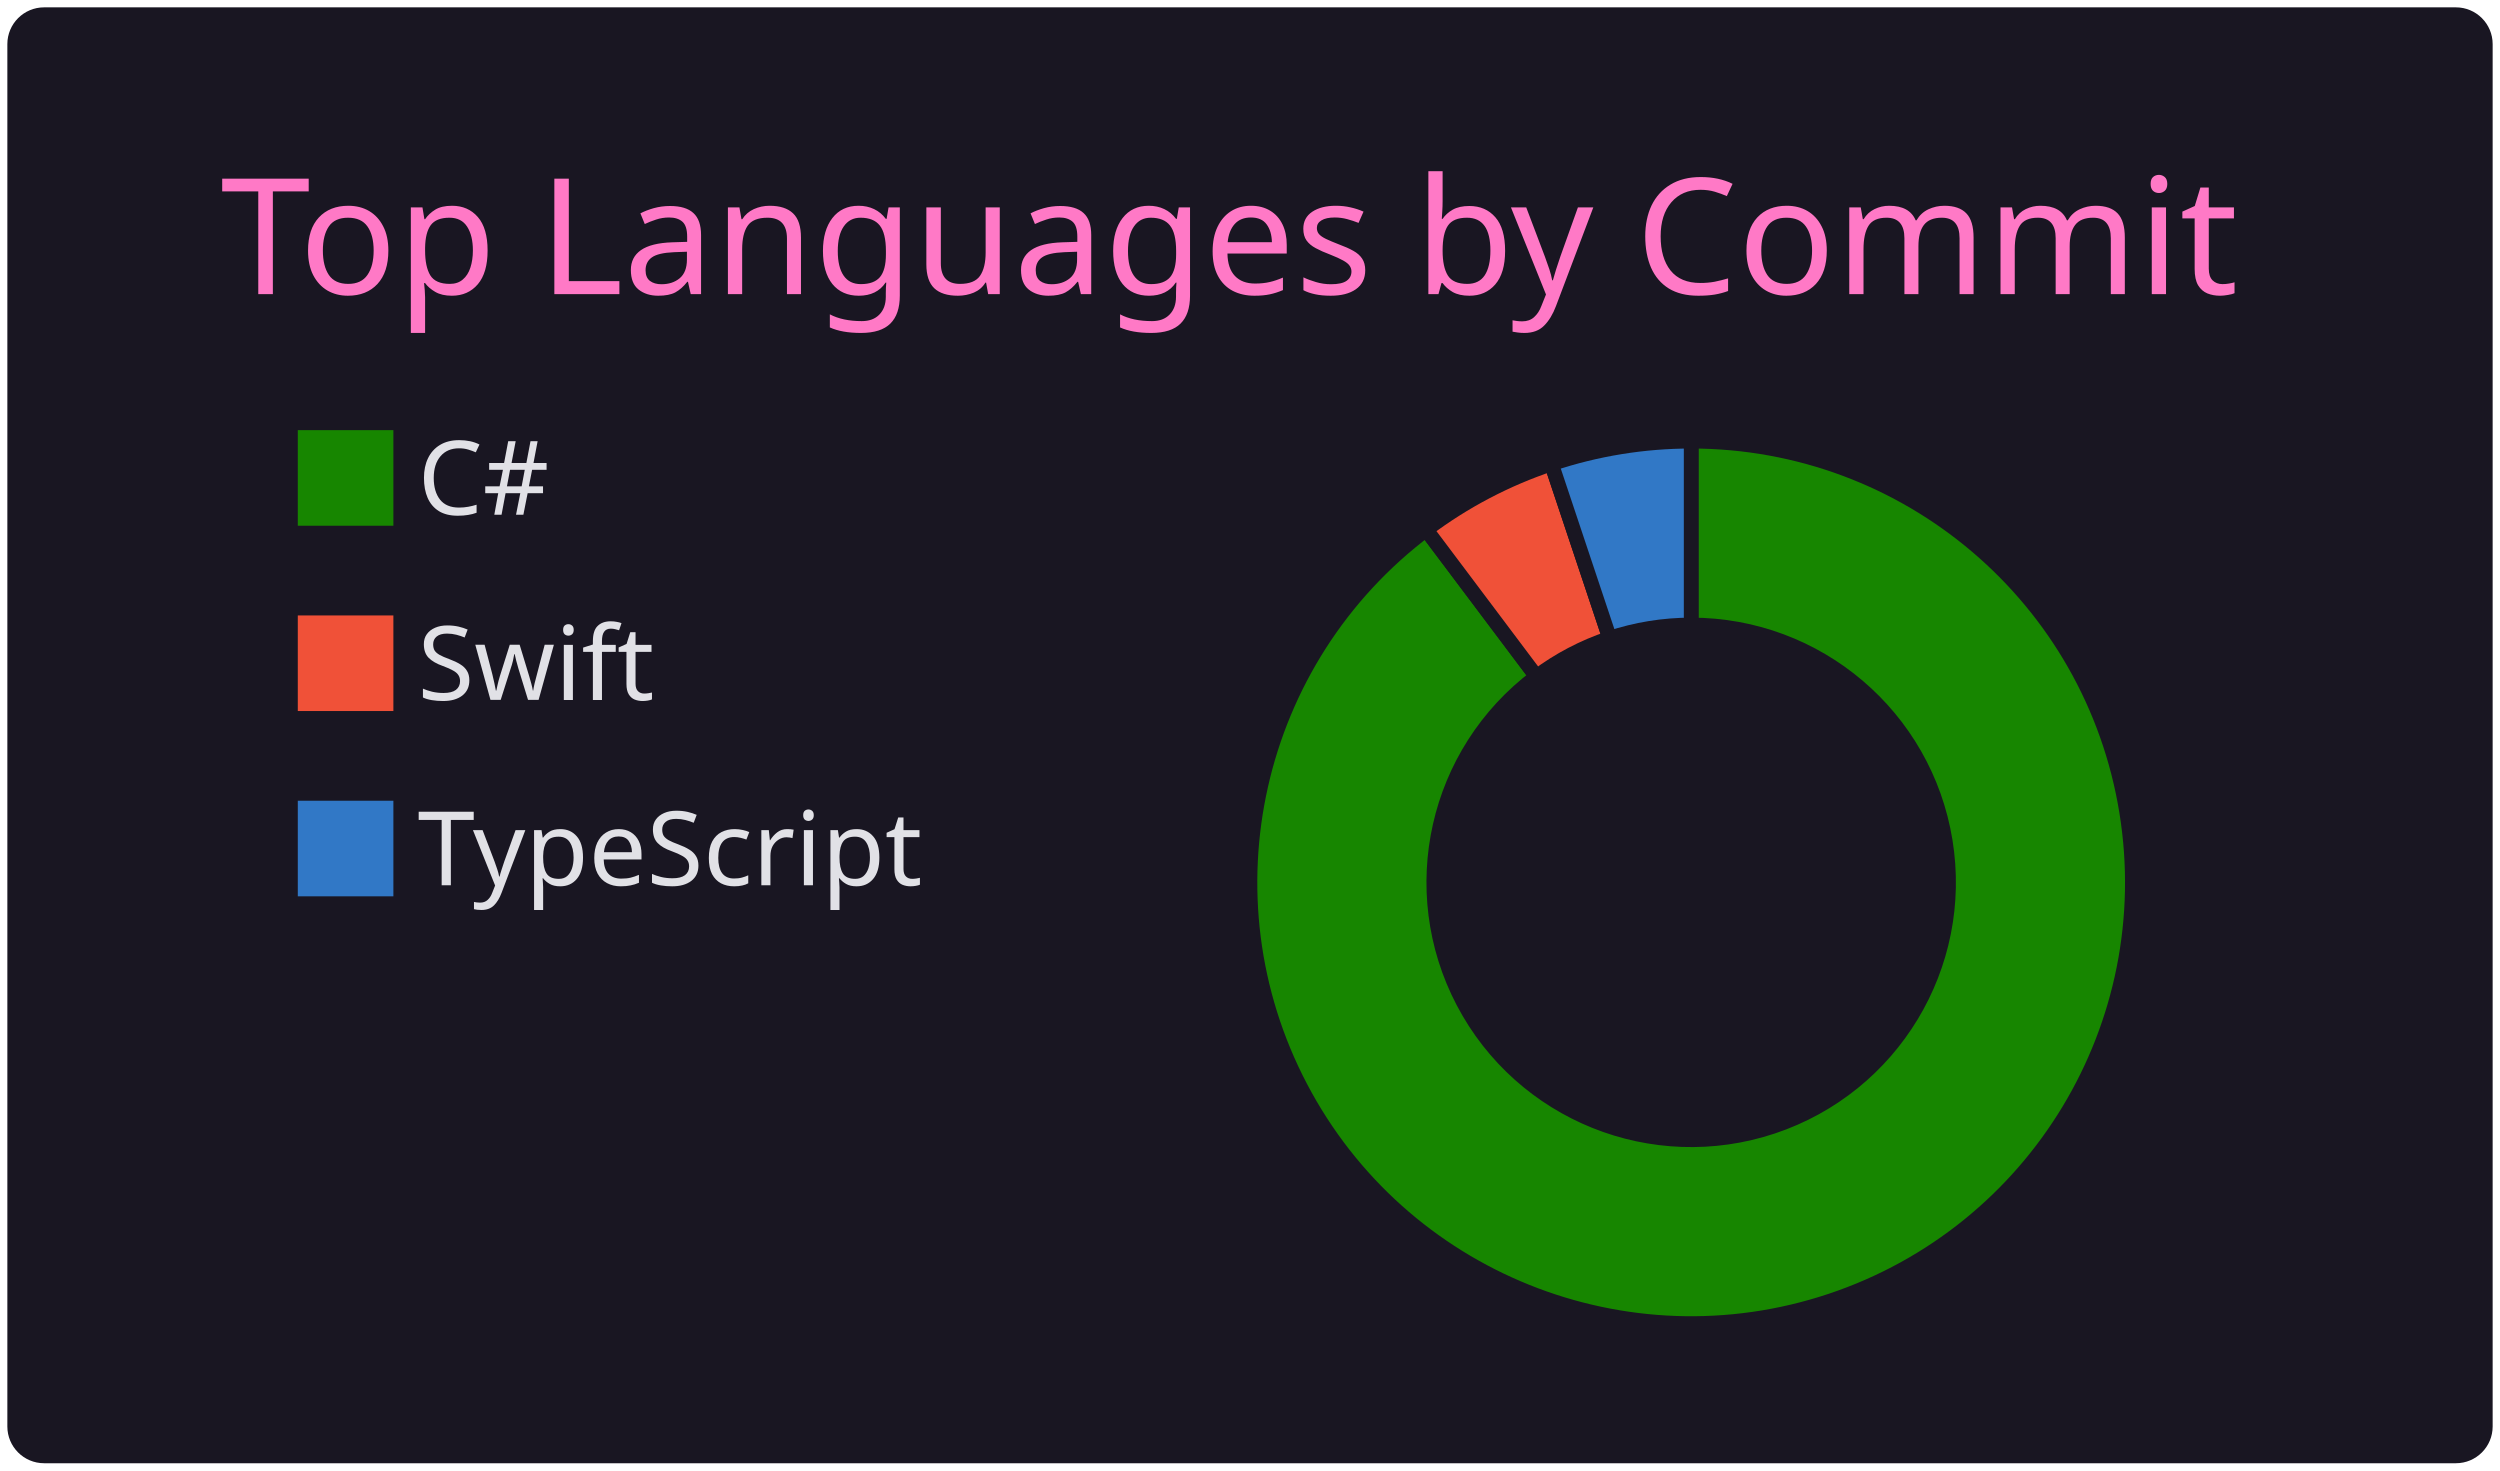
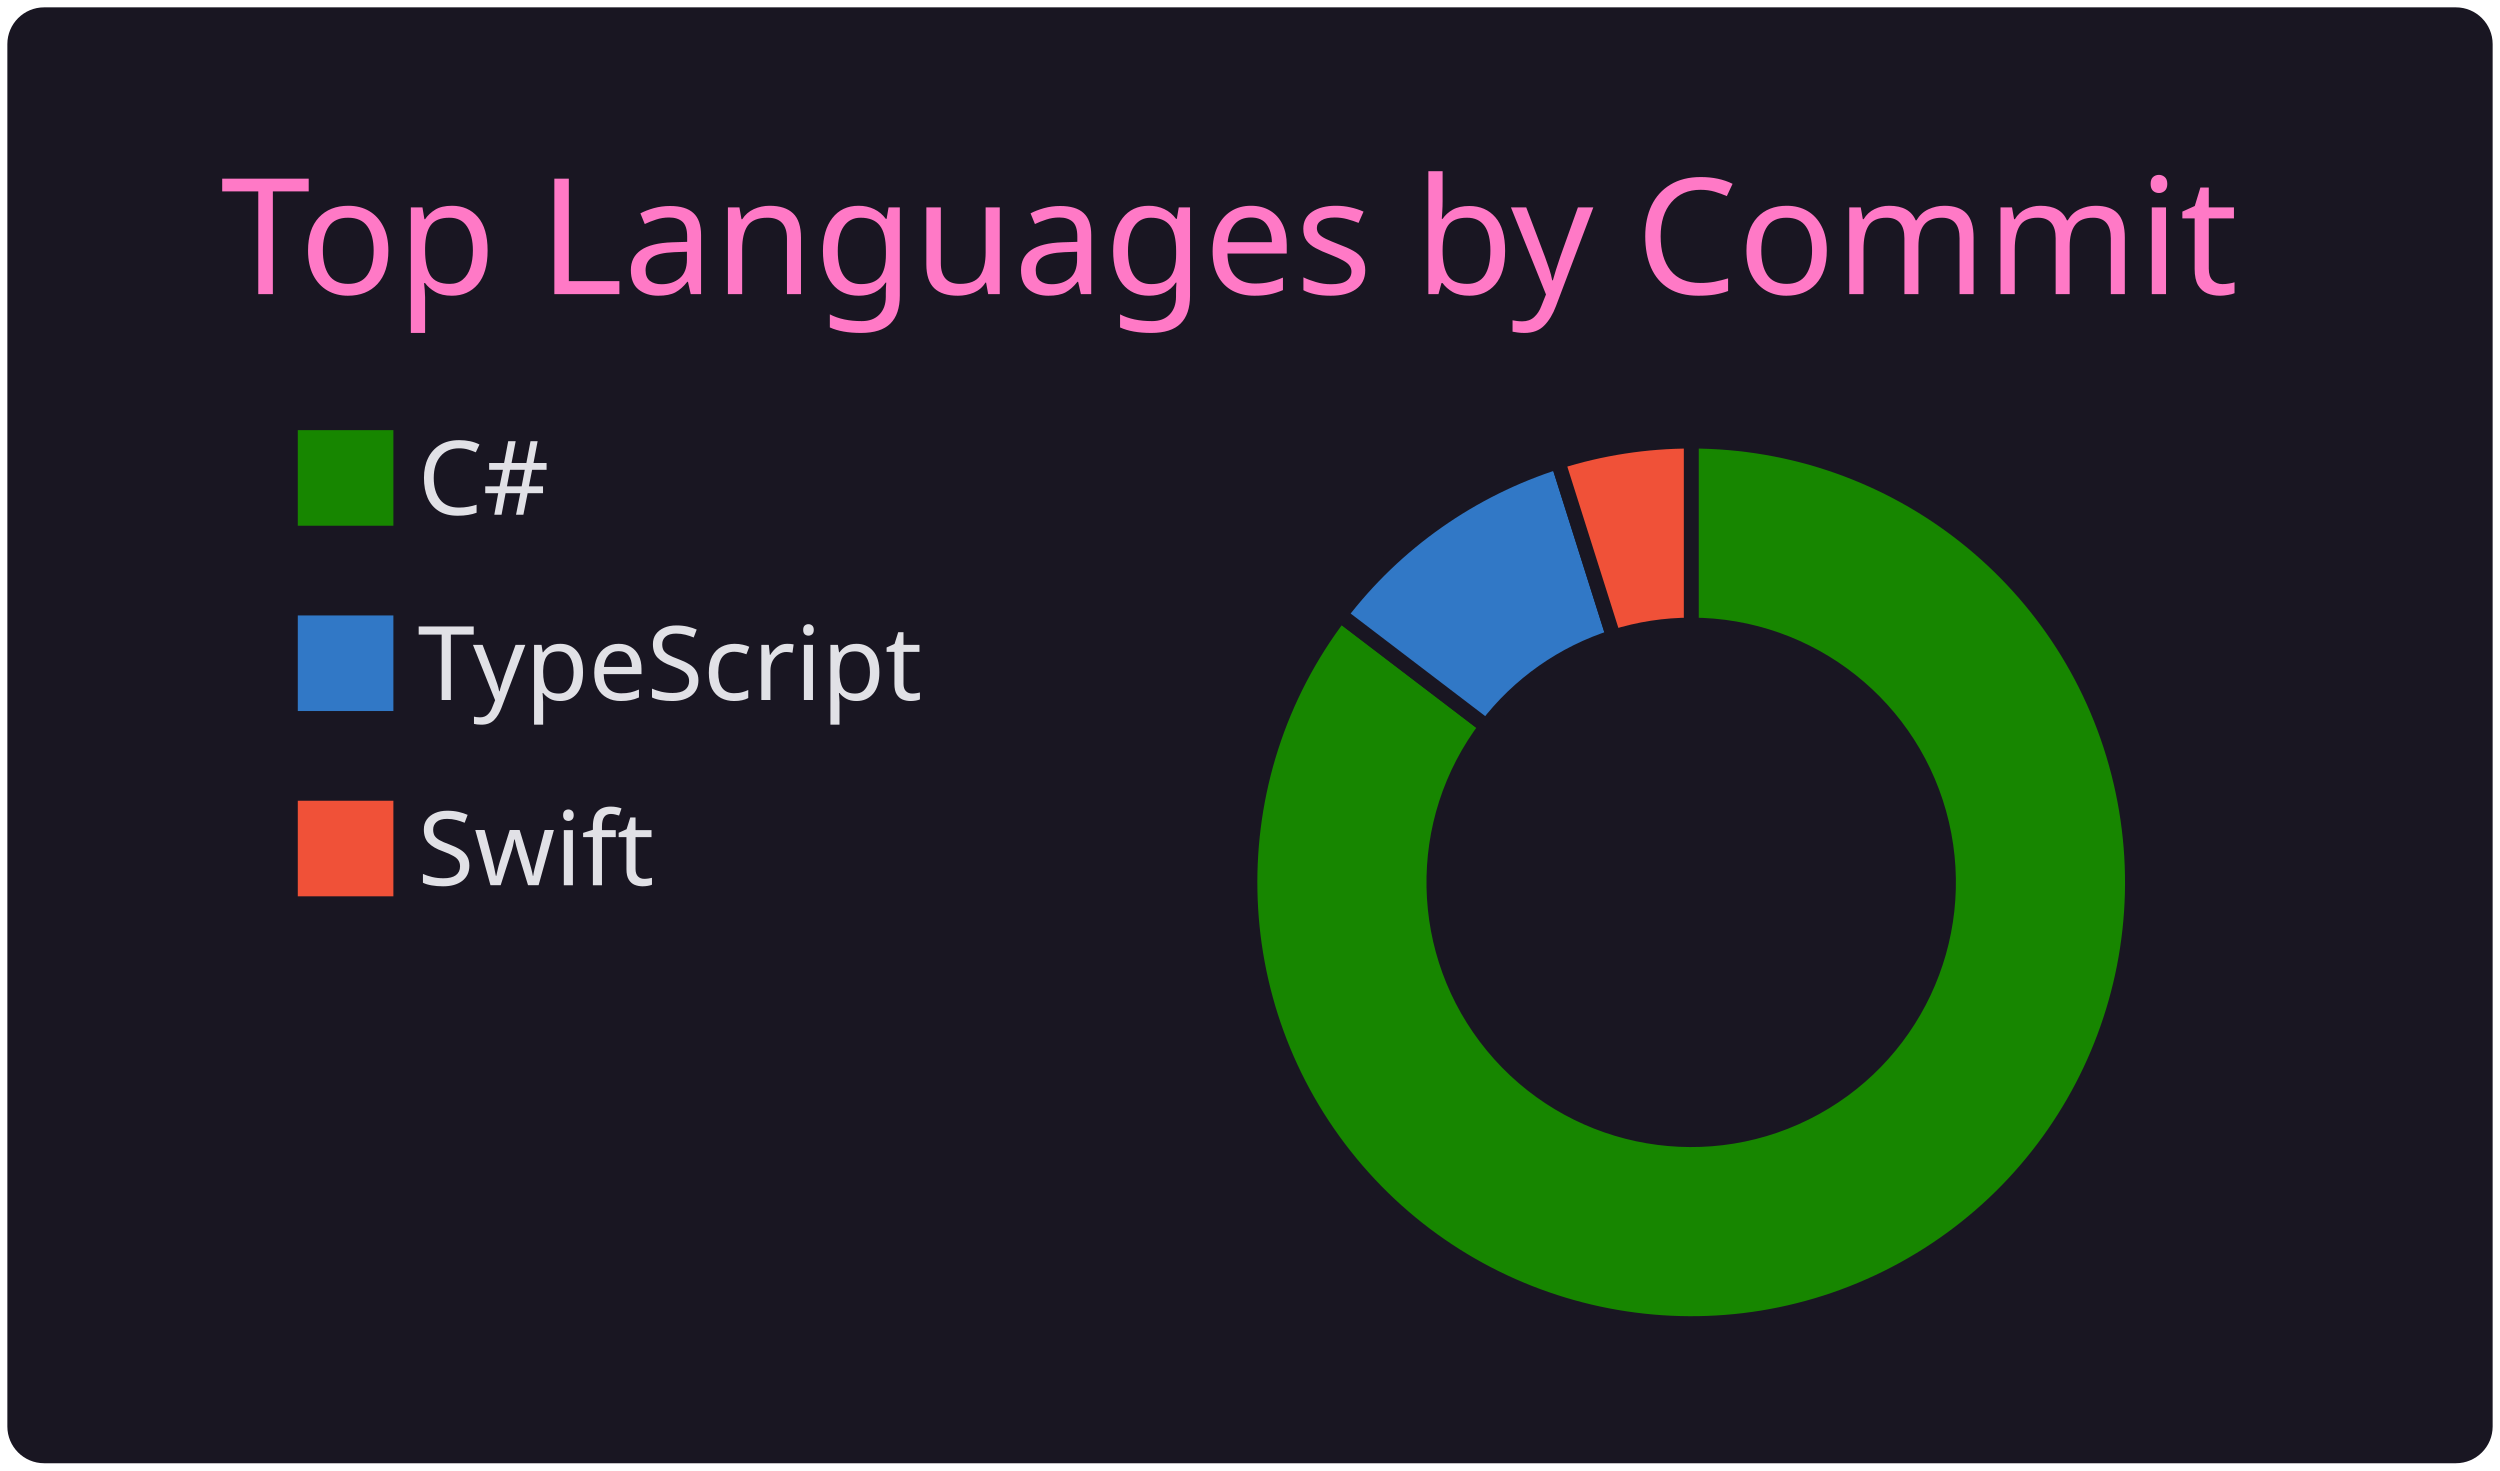
<svg xmlns="http://www.w3.org/2000/svg" width="340" height="200" viewBox="0 0 340 200">
  <style>* {
          font-family: 'Segoe UI', Ubuntu, "Helvetica Neue", Sans-Serif
        }</style>
  <rect x="1" y="1" rx="5" ry="5" height="99%" width="99.412%" stroke="#000000" stroke-width="1" fill="#191622" stroke-opacity="0" />
  <text x="30" y="40" style="font-size: 22px; fill: #ff79c6;">Top Languages by Commit</text>
  <g transform="translate(0,40)">
    <g transform="translate(40,0)">
      <rect y="18" width="14" height="14" fill="#178600" stroke="#191622" style="stroke-width: 1px;" />
-       <rect y="43.2" width="14" height="14" fill="#F05138" stroke="#191622" style="stroke-width: 1px;" />
-       <rect y="68.4" width="14" height="14" fill="#3178c6" stroke="#191622" style="stroke-width: 1px;" />
+       <rect y="43.2" width="14" height="14" fill="#3178c6" stroke="#191622" style="stroke-width: 1px;" />
+       <rect y="68.4" width="14" height="14" fill="#F05138" stroke="#191622" style="stroke-width: 1px;" />
      <text x="16.8" y="30" style="fill: #e1e1e6; font-size: 14px;">C#</text>
-       <text x="16.8" y="55.2" style="fill: #e1e1e6; font-size: 14px;">Swift</text>
-       <text x="16.8" y="80.4" style="fill: #e1e1e6; font-size: 14px;">TypeScript</text>
+       <text x="16.8" y="55.2" style="fill: #e1e1e6; font-size: 14px;">TypeScript</text>
+       <text x="16.8" y="80.4" style="fill: #e1e1e6; font-size: 14px;">Swift</text>
    </g>
    <g transform="translate( 230, 80 )">
      <g class="arc">
-         <path d="M3.67394039744206e-15,-60A60,60,0,1,1,-36.045,-47.967L-21.026,-27.98A35,35,0,1,0,2.1431318985078682e-15,-35Z" style="fill: #178600; stroke-width: 2px;" stroke="#191622" />
+         <path d="M3.67394039744206e-15,-60A60,60,0,1,1,-47.718,-36.374L-27.835,-21.218A35,35,0,1,0,2.1431318985078682e-15,-35Z" style="fill: #178600; stroke-width: 2px;" stroke="#191622" />
      </g>
      <g class="arc">
-         <path d="M-36.045,-47.967A60,60,0,0,1,-19,-56.912L-11.083,-33.199A35,35,0,0,0,-21.026,-27.98Z" style="fill: #F05138; stroke-width: 2px;" stroke="#191622" />
+         <path d="M-47.718,-36.374A60,60,0,0,1,-18.103,-57.204L-10.56,-33.369A35,35,0,0,0,-27.835,-21.218Z" style="fill: #3178c6; stroke-width: 2px;" stroke="#191622" />
      </g>
      <g class="arc">
-         <path d="M-19,-56.912A60,60,0,0,1,-1.1021821192326178e-14,-60L-6.429395695523604e-15,-35A35,35,0,0,0,-11.083,-33.199Z" style="fill: #3178c6; stroke-width: 2px;" stroke="#191622" />
+         <path d="M-18.103,-57.204A60,60,0,0,1,4.226888398968133e-14,-60L2.4656848993980778e-14,-35A35,35,0,0,0,-10.56,-33.369Z" style="fill: #F05138; stroke-width: 2px;" stroke="#191622" />
      </g>
    </g>
  </g>
</svg>
